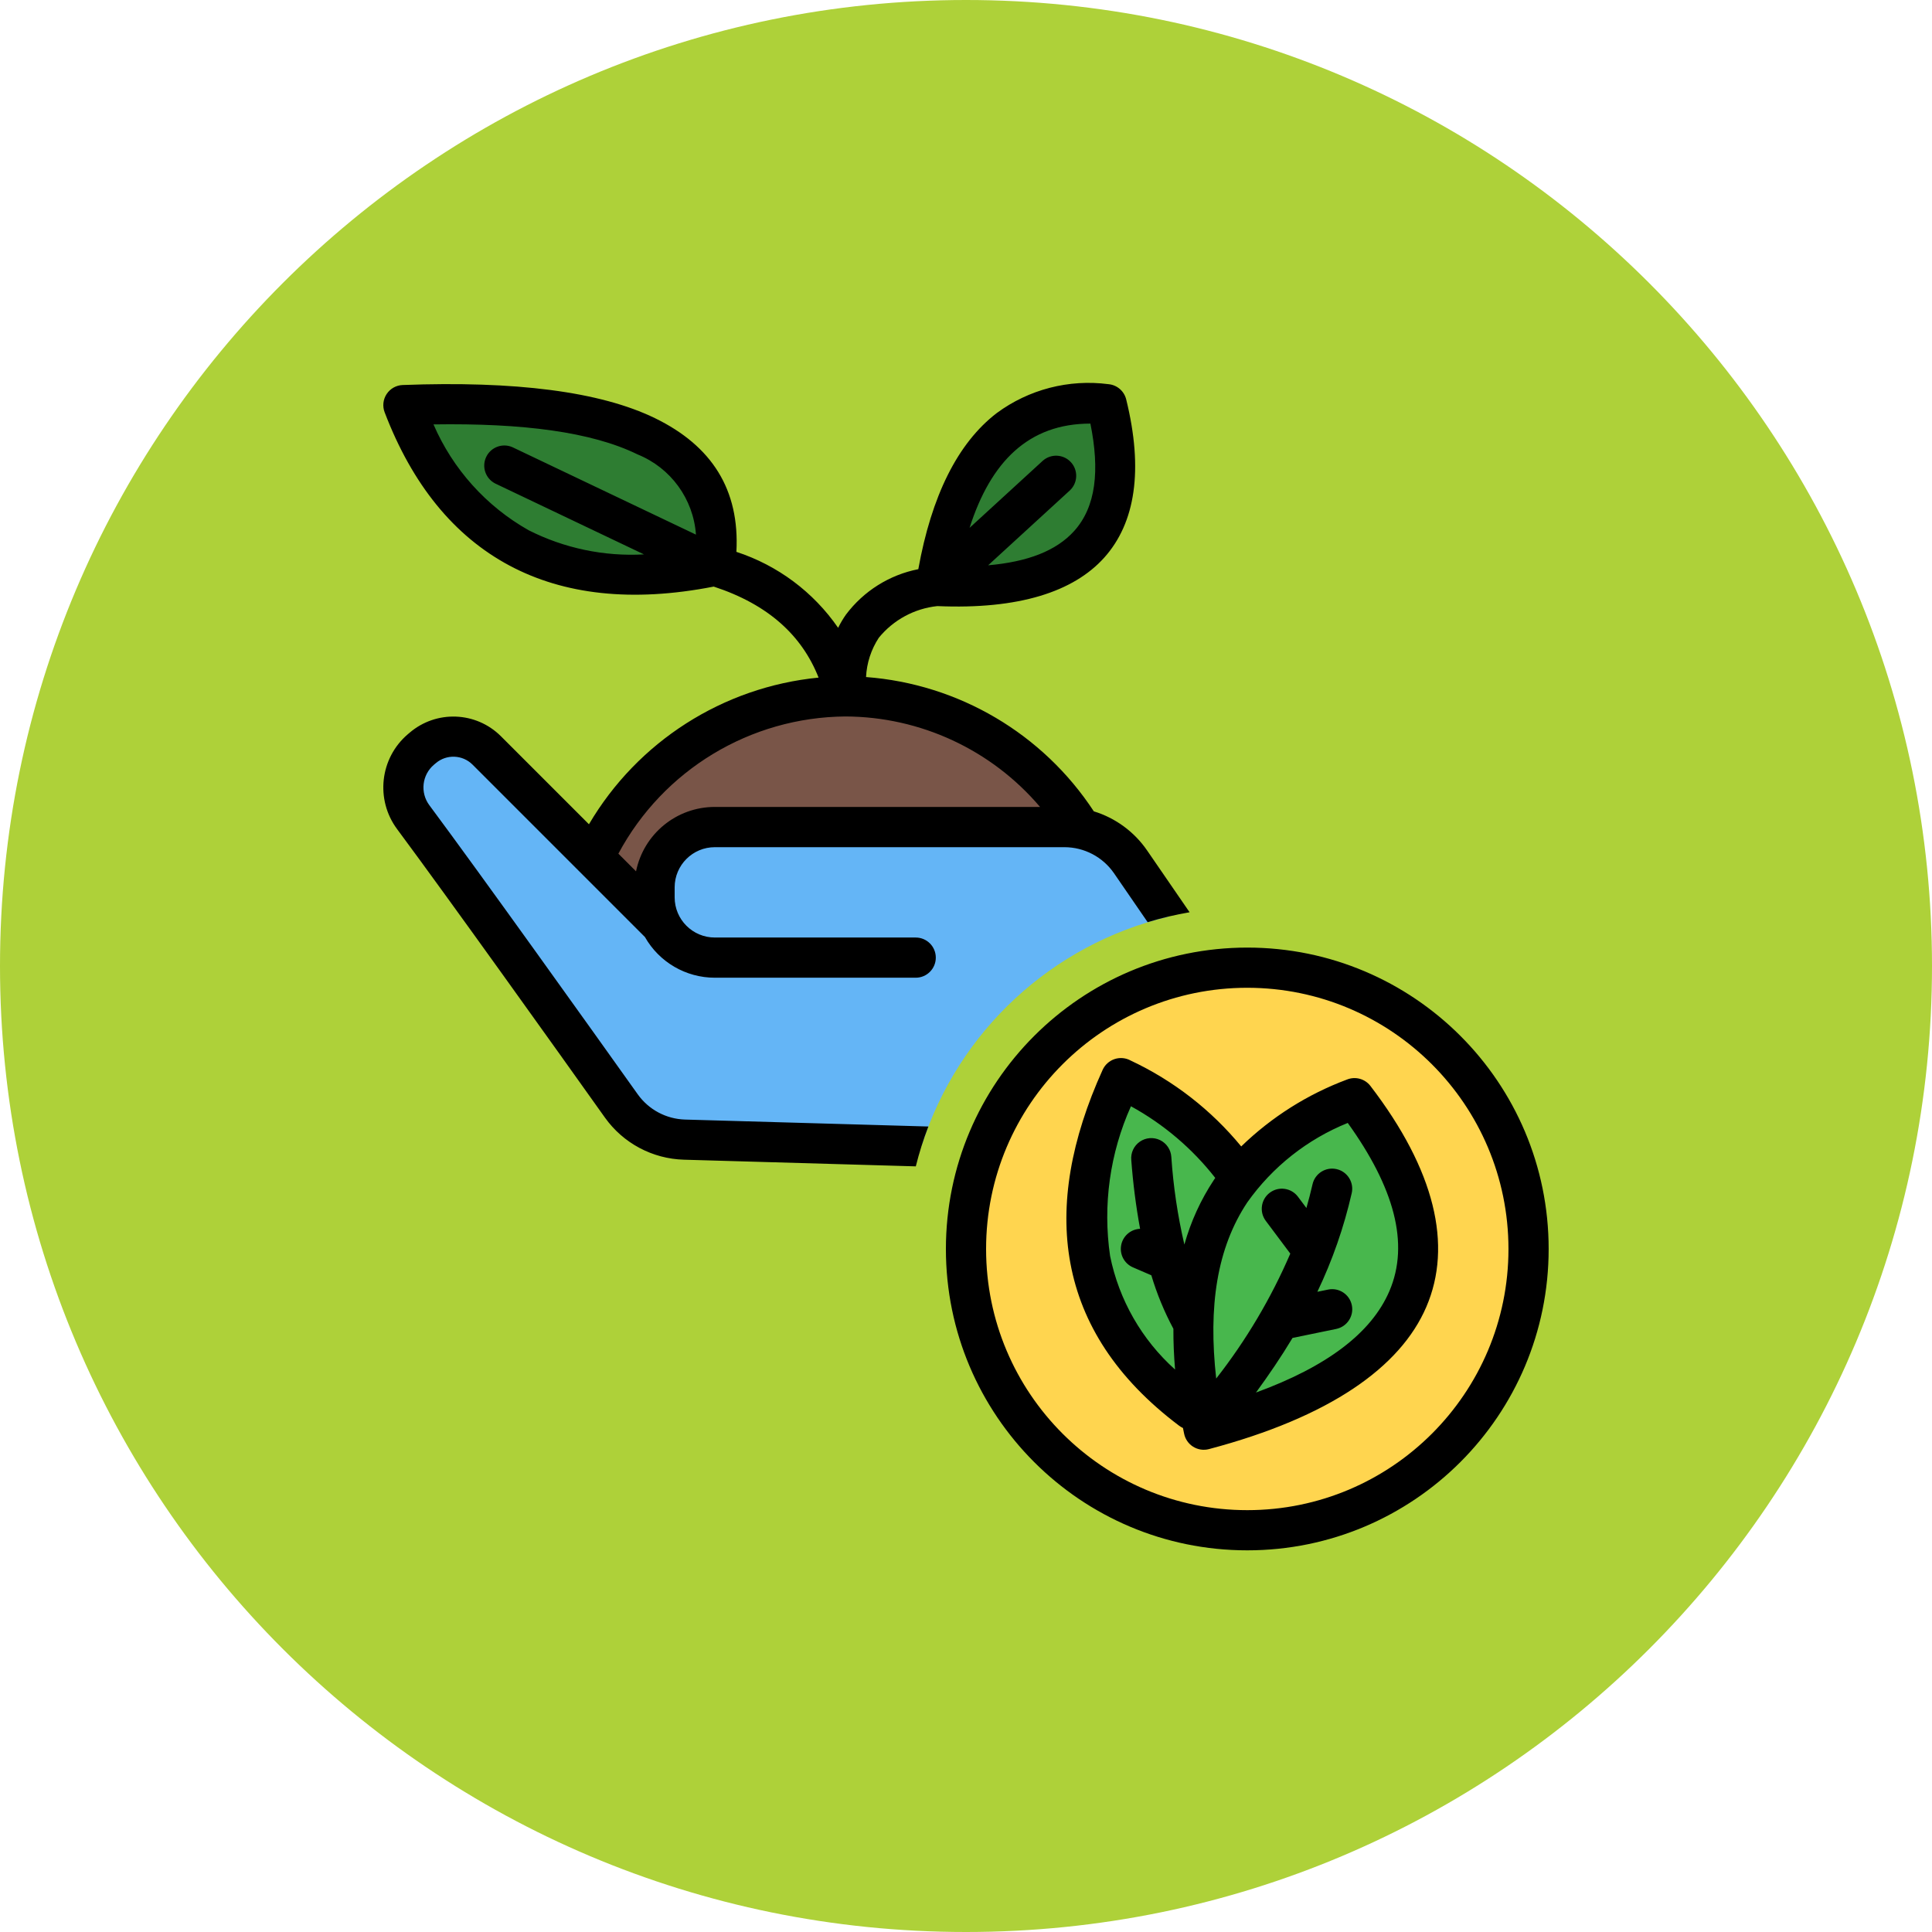
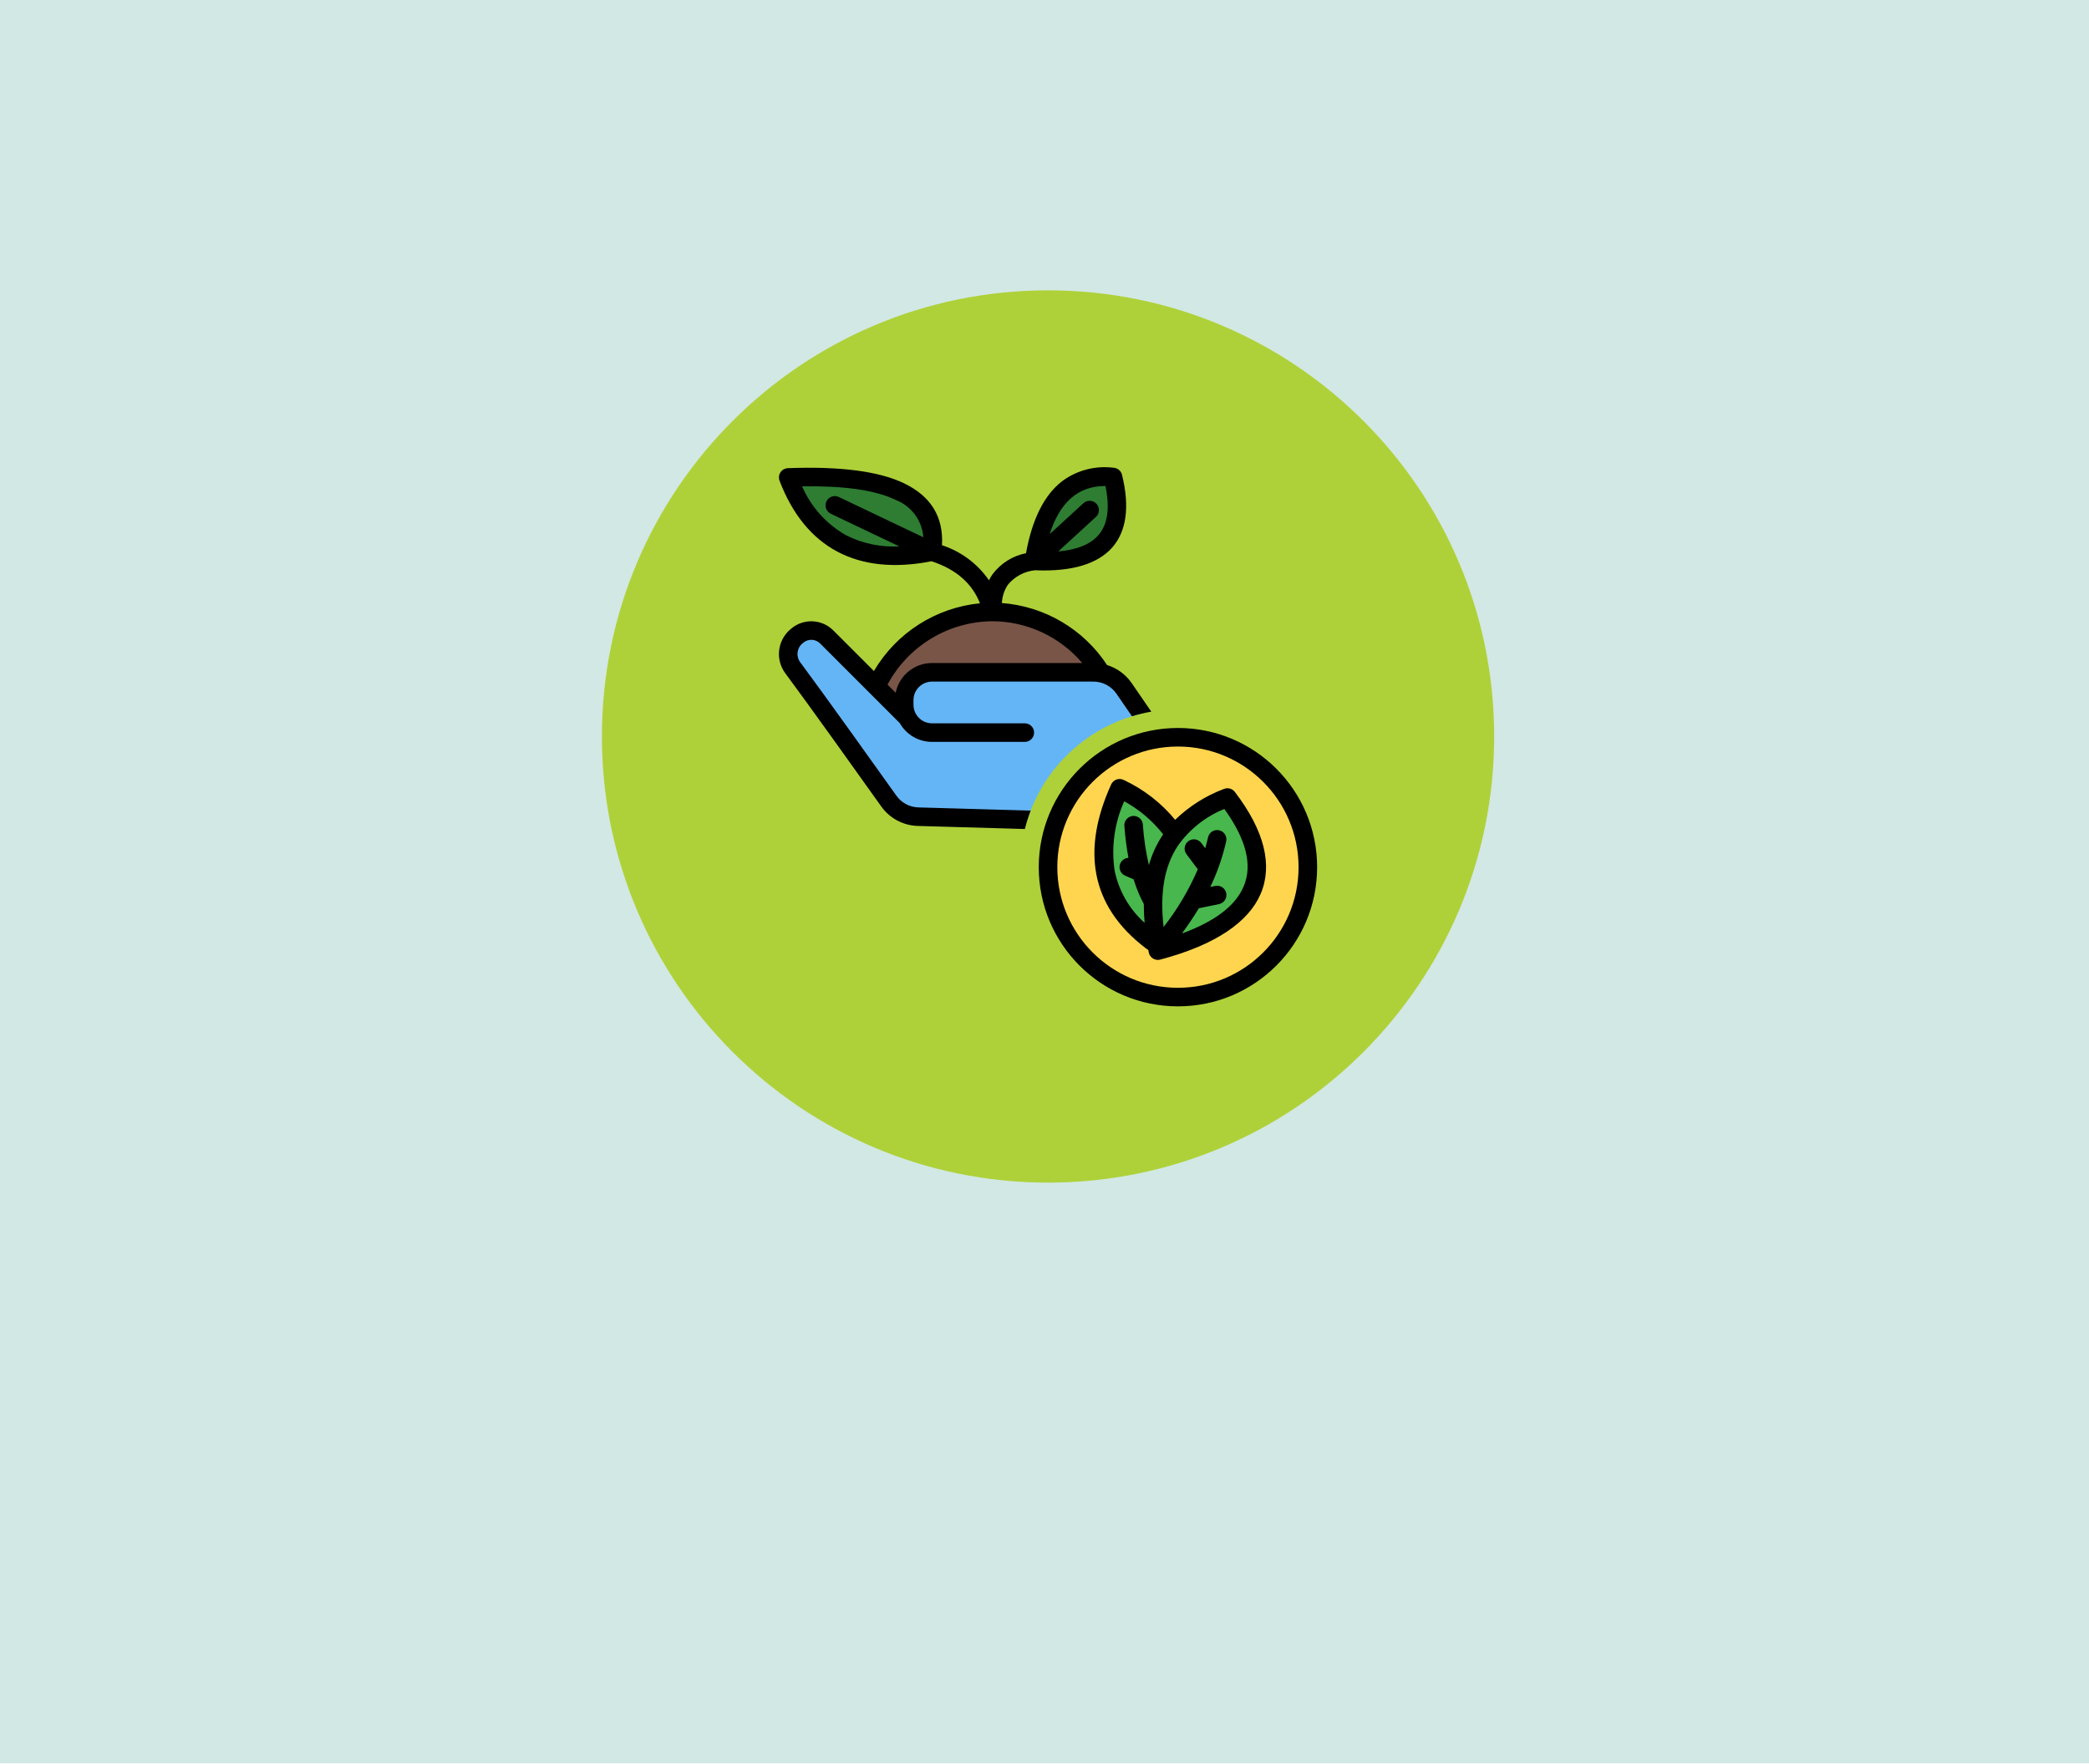
- <svg xmlns="http://www.w3.org/2000/svg" width="126" height="126" viewBox="0 0 126 126">
-   <g transform="translate(-1210.051 -4365)">
-     <circle cx="63" cy="63" r="63" transform="translate(1210.051 4365)" fill="#aed139" />
-     <g transform="translate(1229.05 4384.167)">
-       <g transform="translate(6 5.834)">
-         <path d="M23.843,10.036c6.075,3.649,3.923,8.56,4.468,8.447-5.15,1.064-9.394.624-12.767-1.172S8,8,8,8,20.571,8.07,23.843,10.036Z" transform="translate(-6.69 -6.581)" fill="#2e7d32" fill-rule="evenodd" />
-         <path d="M72.187,7.9s1.363,5.864-1.145,9.144c-2.754,3.6-9.9,2.632-9.9,2.632s.022-7.248,4.675-10.158A11.556,11.556,0,0,1,72.187,7.9Z" transform="translate(-25.014 -6.543)" fill="#2e7d32" fill-rule="evenodd" />
-         <path d="M43.363,37C49.8,37,55.2,40.816,58.735,45.633c-5.178,8.548-10.42,12.638-15.72,12.78S32.359,54.749,26.952,47.5C29.866,40.689,36.185,37,43.363,37Z" transform="translate(-13.225 -16.581)" fill="#795548" fill-rule="evenodd" />
-         <path d="M41.823,67.645c-6.013-.175-15.476-.364-15.476-.364a5.243,5.243,0,0,1-4.118-2.2c-3.107-4.36-10.2-14.3-13.573-18.834a3.374,3.374,0,0,1,.613-4.51,3.078,3.078,0,0,1,4.181.161l8.707,8.707c.341.341,2.116-.194,2.211-.668A3.954,3.954,0,0,1,28.326,46.9H51.12a5.241,5.241,0,0,1,4.319,2.272l2.454,3.57A22.336,22.336,0,0,0,41.823,67.645Z" transform="translate(-6.705 -17.96)" fill="#64b5f6" fill-rule="evenodd" />
-         <circle cx="18.345" cy="18.345" r="18.345" transform="translate(38 38.109)" fill="#ffd54f" />
-         <path d="M86.181,81.552,84.588,96.621c-6.431-1.562-7.6-6.153-8.275-9.778C75.644,83.247,78.319,75,78.319,75,81.178,75.868,83.866,77.676,86.181,81.552Z" transform="translate(-30.209 -29.684)" fill="#48b74d" fill-rule="evenodd" />
-         <path d="M87.685,98.524s-.862-11.629,1.688-15.463A16.735,16.735,0,0,1,97.452,77c3.835,5,5.056,9.432,3.48,13.1-1.569,3.65-13.246,8.424-13.246,8.424Z" transform="translate(-34.119 -30.374)" fill="#48b74d" fill-rule="evenodd" />
-         <path d="M62.345,42.632A19.655,19.655,0,1,1,42.69,62.287,19.665,19.665,0,0,1,62.345,42.632Zm0,2.621A17.034,17.034,0,1,0,79.379,62.287,17.042,17.042,0,0,0,62.345,45.253Zm-4.2,28.708a1.327,1.327,0,0,1-.242-.145c-4.116-3.1-6.363-6.668-7.092-10.585-.719-3.862.052-8.1,2.1-12.623A1.312,1.312,0,0,1,54.742,50a20.74,20.74,0,0,1,7.208,5.6,19.938,19.938,0,0,1,6.9-4.363,1.31,1.31,0,0,1,1.527.419c4.207,5.486,5.373,10.391,3.643,14.414-1.69,3.931-6.29,7.181-14.175,9.27a1.31,1.31,0,0,1-1.622-1.019C58.195,74.205,58.172,74.082,58.15,73.961ZM62.9,71.655c4.632-1.692,7.536-3.881,8.711-6.613,1.339-3.113.293-6.793-2.713-10.974a14.827,14.827,0,0,0-6.55,5.178c-1.985,2.984-2.556,6.788-2.03,11.492a36.978,36.978,0,0,0,4.833-8.148l-1.6-2.137a1.31,1.31,0,0,1,2.1-1.572l.55.734q.219-.758.4-1.549a1.31,1.31,0,1,1,2.555.583,30.792,30.792,0,0,1-2.24,6.431l.7-.144a1.31,1.31,0,0,1,.529,2.567l-2.849.587c-.744,1.238-1.548,2.42-2.388,3.566Zm-2.642-14a17.9,17.9,0,0,0-5.5-4.674,17.617,17.617,0,0,0-1.359,9.766,13.548,13.548,0,0,0,4.238,7.405q-.117-1.377-.11-2.659a18.815,18.815,0,0,1-1.439-3.489l-1.2-.518a1.311,1.311,0,0,1,.467-2.513,42.05,42.05,0,0,1-.575-4.485,1.31,1.31,0,1,1,2.612-.2A35.786,35.786,0,0,0,58.243,62a14.882,14.882,0,0,1,1.92-4.208c.03-.045.06-.09.091-.135ZM40.727,56.9,25.6,56.465a6.552,6.552,0,0,1-5.147-2.746C17.354,49.364,10.266,39.438,6.9,34.907a4.563,4.563,0,0,1,.693-6.185l.119-.1a4.39,4.39,0,0,1,5.96.229l5.739,5.739a19.6,19.6,0,0,1,14.976-9.566c-1.078-2.728-3.259-4.764-6.839-5.935-5.355,1.048-9.778.515-13.31-1.366-3.632-1.934-6.356-5.3-8.151-10A1.311,1.311,0,0,1,7.261,5.943c7.318-.275,12.875.416,16.466,2.167,3.689,1.8,5.52,4.645,5.3,8.714a12.955,12.955,0,0,1,6.635,4.954,6.5,6.5,0,0,1,.507-.858,7.777,7.777,0,0,1,4.722-2.967c.856-4.757,2.555-8.221,5.118-10.183a10.075,10.075,0,0,1,7.282-1.882,1.31,1.31,0,0,1,1.157.991c1.133,4.59.606,8.061-1.444,10.335-1.986,2.2-5.536,3.379-10.874,3.147a5.7,5.7,0,0,0-3.815,2.064,5.127,5.127,0,0,0-.833,2.563,19.521,19.521,0,0,1,14.855,8.758A6.549,6.549,0,0,1,55.814,36.3l2.769,4.028a22.186,22.186,0,0,0-2.735.647l-2.194-3.191a3.931,3.931,0,0,0-3.239-1.7H27.621A2.621,2.621,0,0,0,25,38.7v.655a2.621,2.621,0,0,0,2.621,2.621h13.1a1.31,1.31,0,0,1,0,2.621h-13.1a5.24,5.24,0,0,1-4.559-2.653L11.819,30.7a1.769,1.769,0,0,0-2.4-.092l-.119.1A1.942,1.942,0,0,0,9,33.344C12.377,37.885,19.482,47.833,22.592,52.2a3.931,3.931,0,0,0,3.088,1.648l15.867.453a22.051,22.051,0,0,0-.82,2.6ZM26.39,15.7a6.116,6.116,0,0,0-3.81-5.232C19.582,9,15.094,8.423,9.272,8.511a14.563,14.563,0,0,0,6.2,6.9A14.83,14.83,0,0,0,23,16.989L13.3,12.367A1.311,1.311,0,0,1,14.426,10ZM21.33,36.507l1.152,1.152a5.243,5.243,0,0,1,5.138-4.2H48.83a16.728,16.728,0,0,0-12.692-5.9A16.945,16.945,0,0,0,21.33,36.507ZM45.445,17.7c2.583-.225,4.447-.946,5.61-2.236,1.426-1.584,1.676-3.949,1.059-7.005-4.034,0-6.5,2.485-7.881,6.8l4.779-4.38a1.31,1.31,0,0,1,1.77,1.931Z" transform="translate(-6 -5.834)" fill-rule="evenodd" />
+ <svg xmlns="http://www.w3.org/2000/svg" width="295" height="249" viewBox="0 0 295 249">
+   <g transform="translate(-1125.051 -4372)">
+     <g transform="translate(1125.139 4372)">
+       <rect width="295" height="249" transform="translate(-0.088)" fill="#d2e8e4" />
+     </g>
+     <g transform="translate(0 48)">
+       <circle cx="63" cy="63" r="63" transform="translate(1210.051 4365)" fill="#aed139" />
+       <g transform="translate(1229.05 4384.167)">
+         <g transform="translate(6 5.834)">
+           <path d="M23.843,10.036c6.075,3.649,3.923,8.56,4.468,8.447-5.15,1.064-9.394.624-12.767-1.172S8,8,8,8,20.571,8.07,23.843,10.036Z" transform="translate(-6.69 -6.581)" fill="#2e7d32" fill-rule="evenodd" />
+           <path d="M72.187,7.9s1.363,5.864-1.145,9.144c-2.754,3.6-9.9,2.632-9.9,2.632s.022-7.248,4.675-10.158A11.556,11.556,0,0,1,72.187,7.9Z" transform="translate(-25.014 -6.543)" fill="#2e7d32" fill-rule="evenodd" />
+           <path d="M43.363,37C49.8,37,55.2,40.816,58.735,45.633c-5.178,8.548-10.42,12.638-15.72,12.78S32.359,54.749,26.952,47.5C29.866,40.689,36.185,37,43.363,37Z" transform="translate(-13.225 -16.581)" fill="#795548" fill-rule="evenodd" />
+           <path d="M41.823,67.645c-6.013-.175-15.476-.364-15.476-.364a5.243,5.243,0,0,1-4.118-2.2c-3.107-4.36-10.2-14.3-13.573-18.834a3.374,3.374,0,0,1,.613-4.51,3.078,3.078,0,0,1,4.181.161l8.707,8.707c.341.341,2.116-.194,2.211-.668A3.954,3.954,0,0,1,28.326,46.9H51.12a5.241,5.241,0,0,1,4.319,2.272l2.454,3.57A22.336,22.336,0,0,0,41.823,67.645Z" transform="translate(-6.705 -17.96)" fill="#64b5f6" fill-rule="evenodd" />
+           <circle cx="18.345" cy="18.345" r="18.345" transform="translate(38 38.109)" fill="#ffd54f" />
+           <path d="M86.181,81.552,84.588,96.621c-6.431-1.562-7.6-6.153-8.275-9.778C75.644,83.247,78.319,75,78.319,75,81.178,75.868,83.866,77.676,86.181,81.552Z" transform="translate(-30.209 -29.684)" fill="#48b74d" fill-rule="evenodd" />
+           <path d="M87.685,98.524s-.862-11.629,1.688-15.463A16.735,16.735,0,0,1,97.452,77c3.835,5,5.056,9.432,3.48,13.1-1.569,3.65-13.246,8.424-13.246,8.424Z" transform="translate(-34.119 -30.374)" fill="#48b74d" fill-rule="evenodd" />
+           <path d="M62.345,42.632A19.655,19.655,0,1,1,42.69,62.287,19.665,19.665,0,0,1,62.345,42.632Zm0,2.621A17.034,17.034,0,1,0,79.379,62.287,17.042,17.042,0,0,0,62.345,45.253Zm-4.2,28.708a1.327,1.327,0,0,1-.242-.145c-4.116-3.1-6.363-6.668-7.092-10.585-.719-3.862.052-8.1,2.1-12.623A1.312,1.312,0,0,1,54.742,50a20.74,20.74,0,0,1,7.208,5.6,19.938,19.938,0,0,1,6.9-4.363,1.31,1.31,0,0,1,1.527.419c4.207,5.486,5.373,10.391,3.643,14.414-1.69,3.931-6.29,7.181-14.175,9.27a1.31,1.31,0,0,1-1.622-1.019C58.195,74.205,58.172,74.082,58.15,73.961ZM62.9,71.655c4.632-1.692,7.536-3.881,8.711-6.613,1.339-3.113.293-6.793-2.713-10.974a14.827,14.827,0,0,0-6.55,5.178c-1.985,2.984-2.556,6.788-2.03,11.492a36.978,36.978,0,0,0,4.833-8.148l-1.6-2.137a1.31,1.31,0,0,1,2.1-1.572l.55.734q.219-.758.4-1.549a1.31,1.31,0,1,1,2.555.583,30.792,30.792,0,0,1-2.24,6.431l.7-.144a1.31,1.31,0,0,1,.529,2.567l-2.849.587c-.744,1.238-1.548,2.42-2.388,3.566Zm-2.642-14a17.9,17.9,0,0,0-5.5-4.674,17.617,17.617,0,0,0-1.359,9.766,13.548,13.548,0,0,0,4.238,7.405q-.117-1.377-.11-2.659a18.815,18.815,0,0,1-1.439-3.489l-1.2-.518a1.311,1.311,0,0,1,.467-2.513,42.05,42.05,0,0,1-.575-4.485,1.31,1.31,0,1,1,2.612-.2A35.786,35.786,0,0,0,58.243,62a14.882,14.882,0,0,1,1.92-4.208c.03-.045.06-.09.091-.135ZM40.727,56.9,25.6,56.465a6.552,6.552,0,0,1-5.147-2.746C17.354,49.364,10.266,39.438,6.9,34.907a4.563,4.563,0,0,1,.693-6.185l.119-.1a4.39,4.39,0,0,1,5.96.229l5.739,5.739a19.6,19.6,0,0,1,14.976-9.566c-1.078-2.728-3.259-4.764-6.839-5.935-5.355,1.048-9.778.515-13.31-1.366-3.632-1.934-6.356-5.3-8.151-10A1.311,1.311,0,0,1,7.261,5.943c7.318-.275,12.875.416,16.466,2.167,3.689,1.8,5.52,4.645,5.3,8.714a12.955,12.955,0,0,1,6.635,4.954,6.5,6.5,0,0,1,.507-.858,7.777,7.777,0,0,1,4.722-2.967c.856-4.757,2.555-8.221,5.118-10.183a10.075,10.075,0,0,1,7.282-1.882,1.31,1.31,0,0,1,1.157.991c1.133,4.59.606,8.061-1.444,10.335-1.986,2.2-5.536,3.379-10.874,3.147a5.7,5.7,0,0,0-3.815,2.064,5.127,5.127,0,0,0-.833,2.563,19.521,19.521,0,0,1,14.855,8.758A6.549,6.549,0,0,1,55.814,36.3l2.769,4.028a22.186,22.186,0,0,0-2.735.647l-2.194-3.191a3.931,3.931,0,0,0-3.239-1.7H27.621A2.621,2.621,0,0,0,25,38.7v.655a2.621,2.621,0,0,0,2.621,2.621h13.1a1.31,1.31,0,0,1,0,2.621h-13.1a5.24,5.24,0,0,1-4.559-2.653L11.819,30.7a1.769,1.769,0,0,0-2.4-.092l-.119.1A1.942,1.942,0,0,0,9,33.344C12.377,37.885,19.482,47.833,22.592,52.2a3.931,3.931,0,0,0,3.088,1.648l15.867.453a22.051,22.051,0,0,0-.82,2.6ZM26.39,15.7a6.116,6.116,0,0,0-3.81-5.232C19.582,9,15.094,8.423,9.272,8.511a14.563,14.563,0,0,0,6.2,6.9A14.83,14.83,0,0,0,23,16.989L13.3,12.367A1.311,1.311,0,0,1,14.426,10ZM21.33,36.507l1.152,1.152a5.243,5.243,0,0,1,5.138-4.2H48.83a16.728,16.728,0,0,0-12.692-5.9A16.945,16.945,0,0,0,21.33,36.507ZM45.445,17.7c2.583-.225,4.447-.946,5.61-2.236,1.426-1.584,1.676-3.949,1.059-7.005-4.034,0-6.5,2.485-7.881,6.8l4.779-4.38a1.31,1.31,0,0,1,1.77,1.931Z" transform="translate(-6 -5.834)" fill-rule="evenodd" />
+         </g>
      </g>
    </g>
  </g>
</svg>
